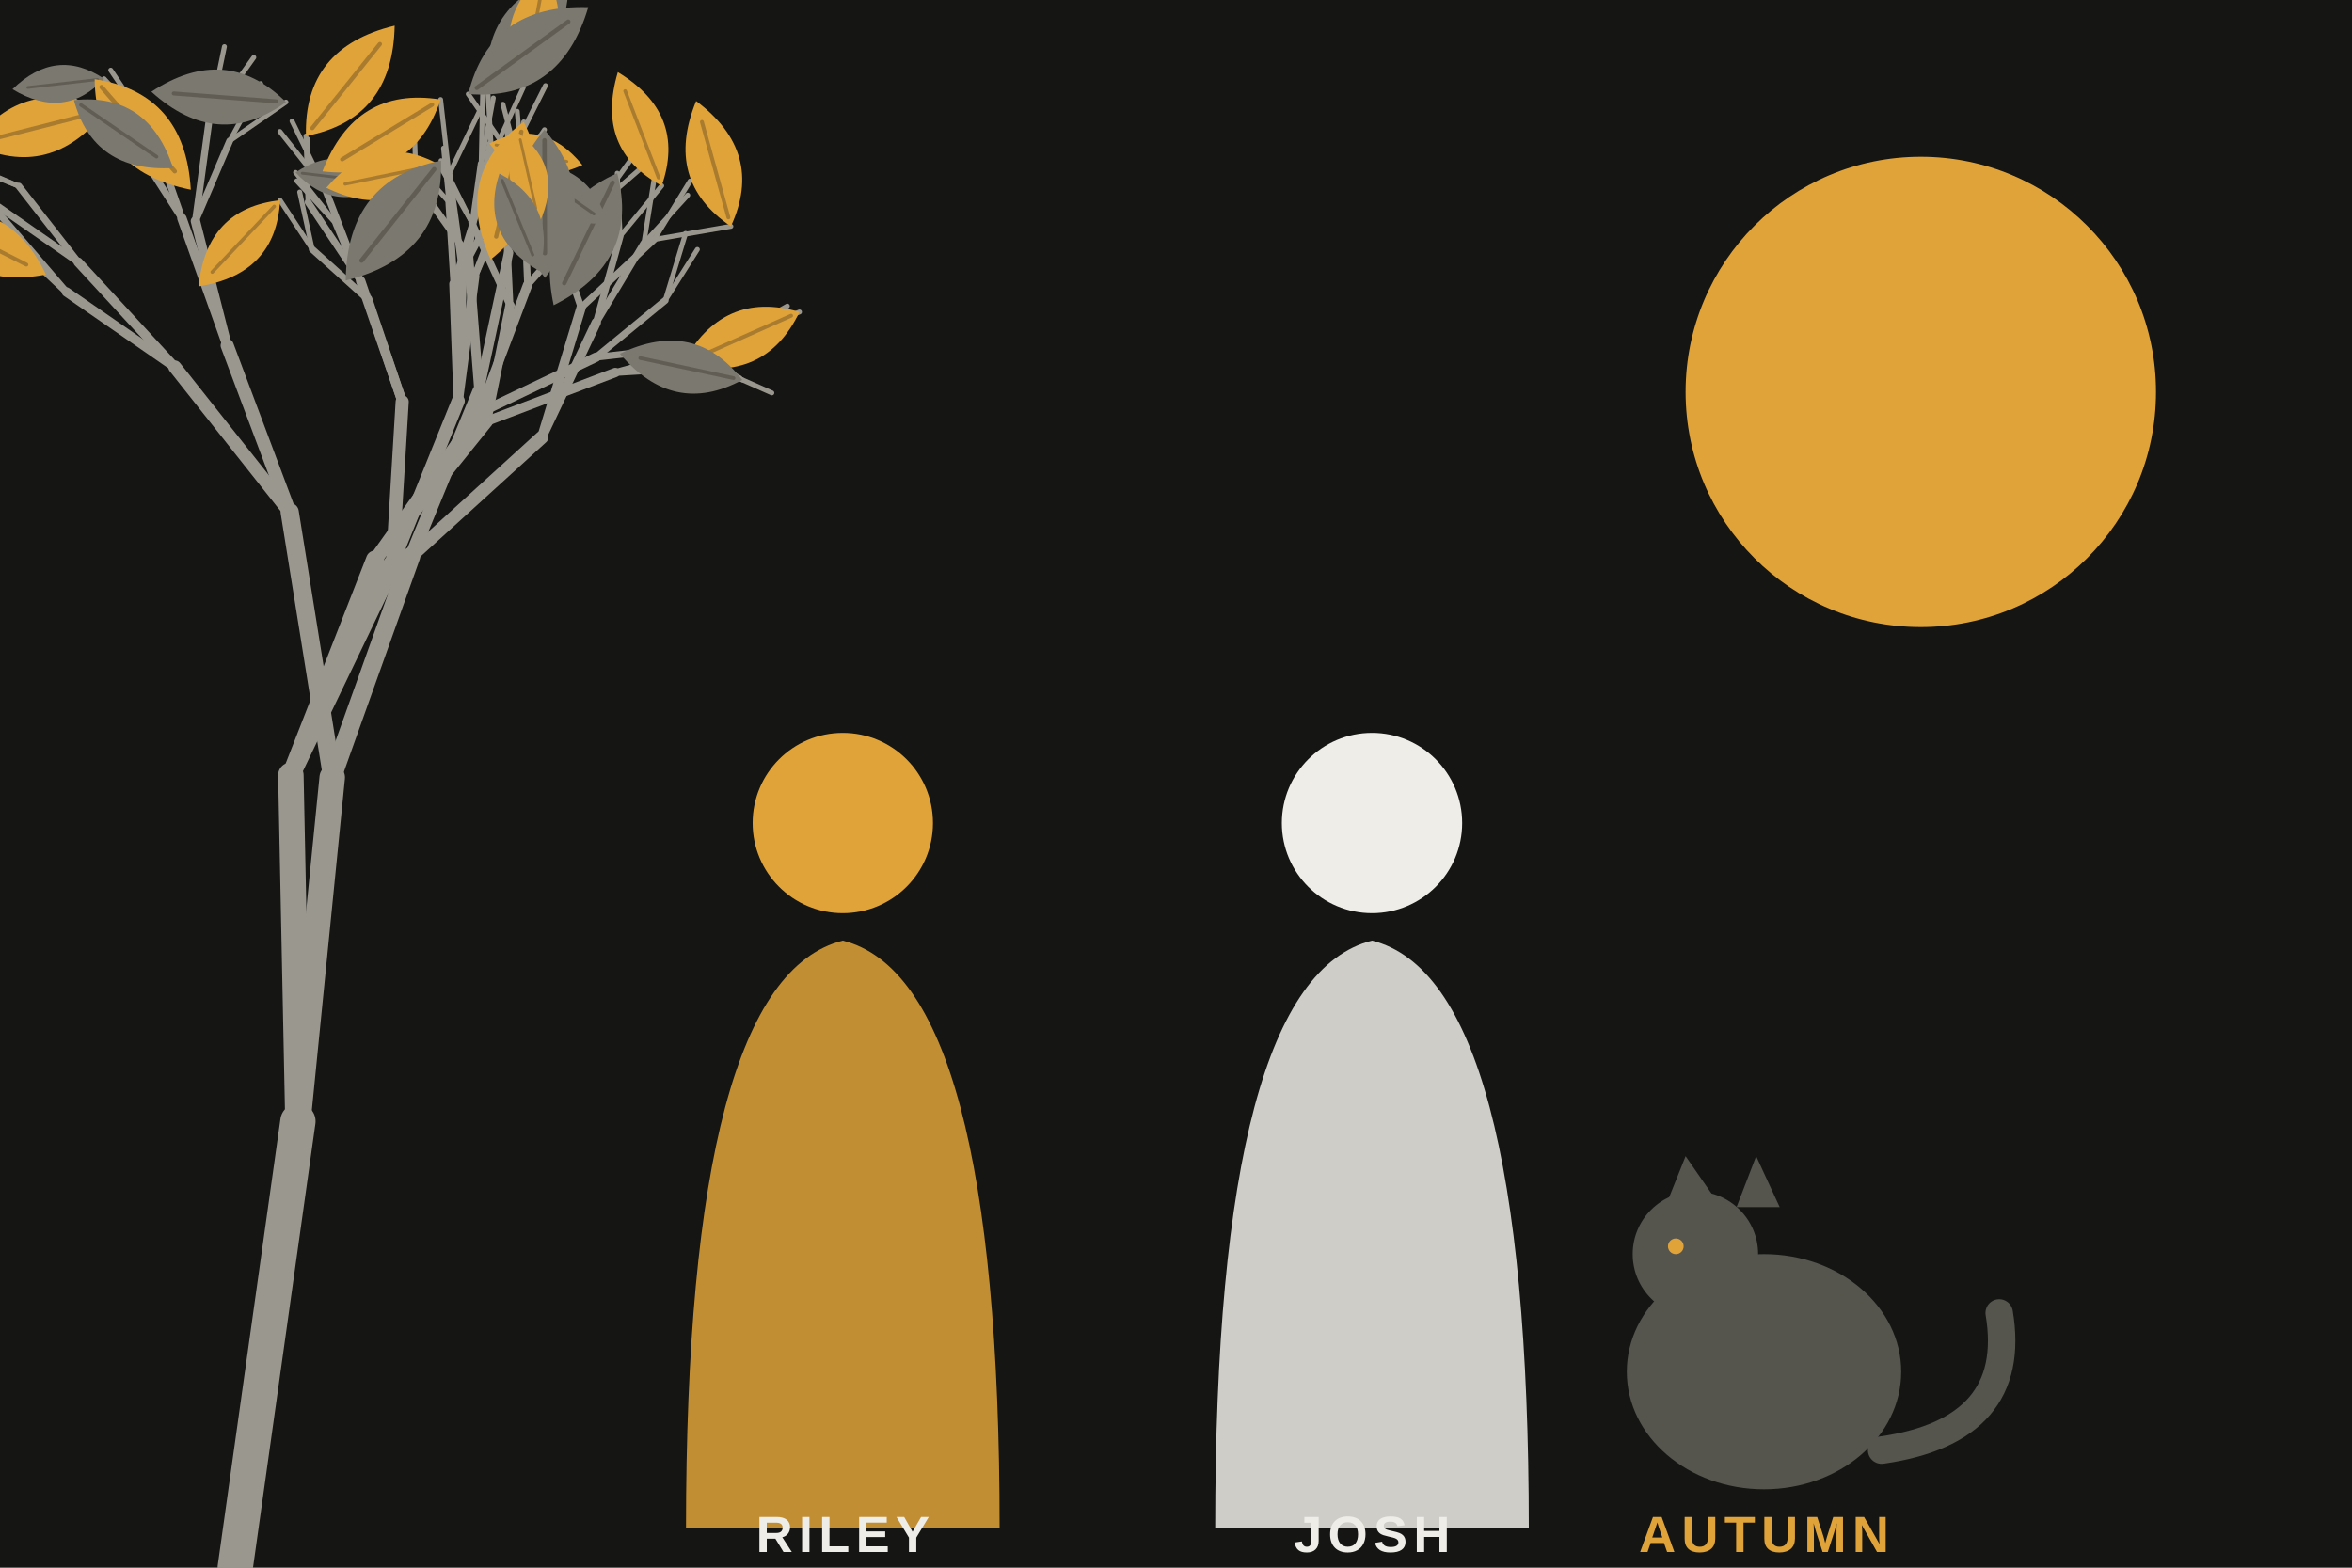
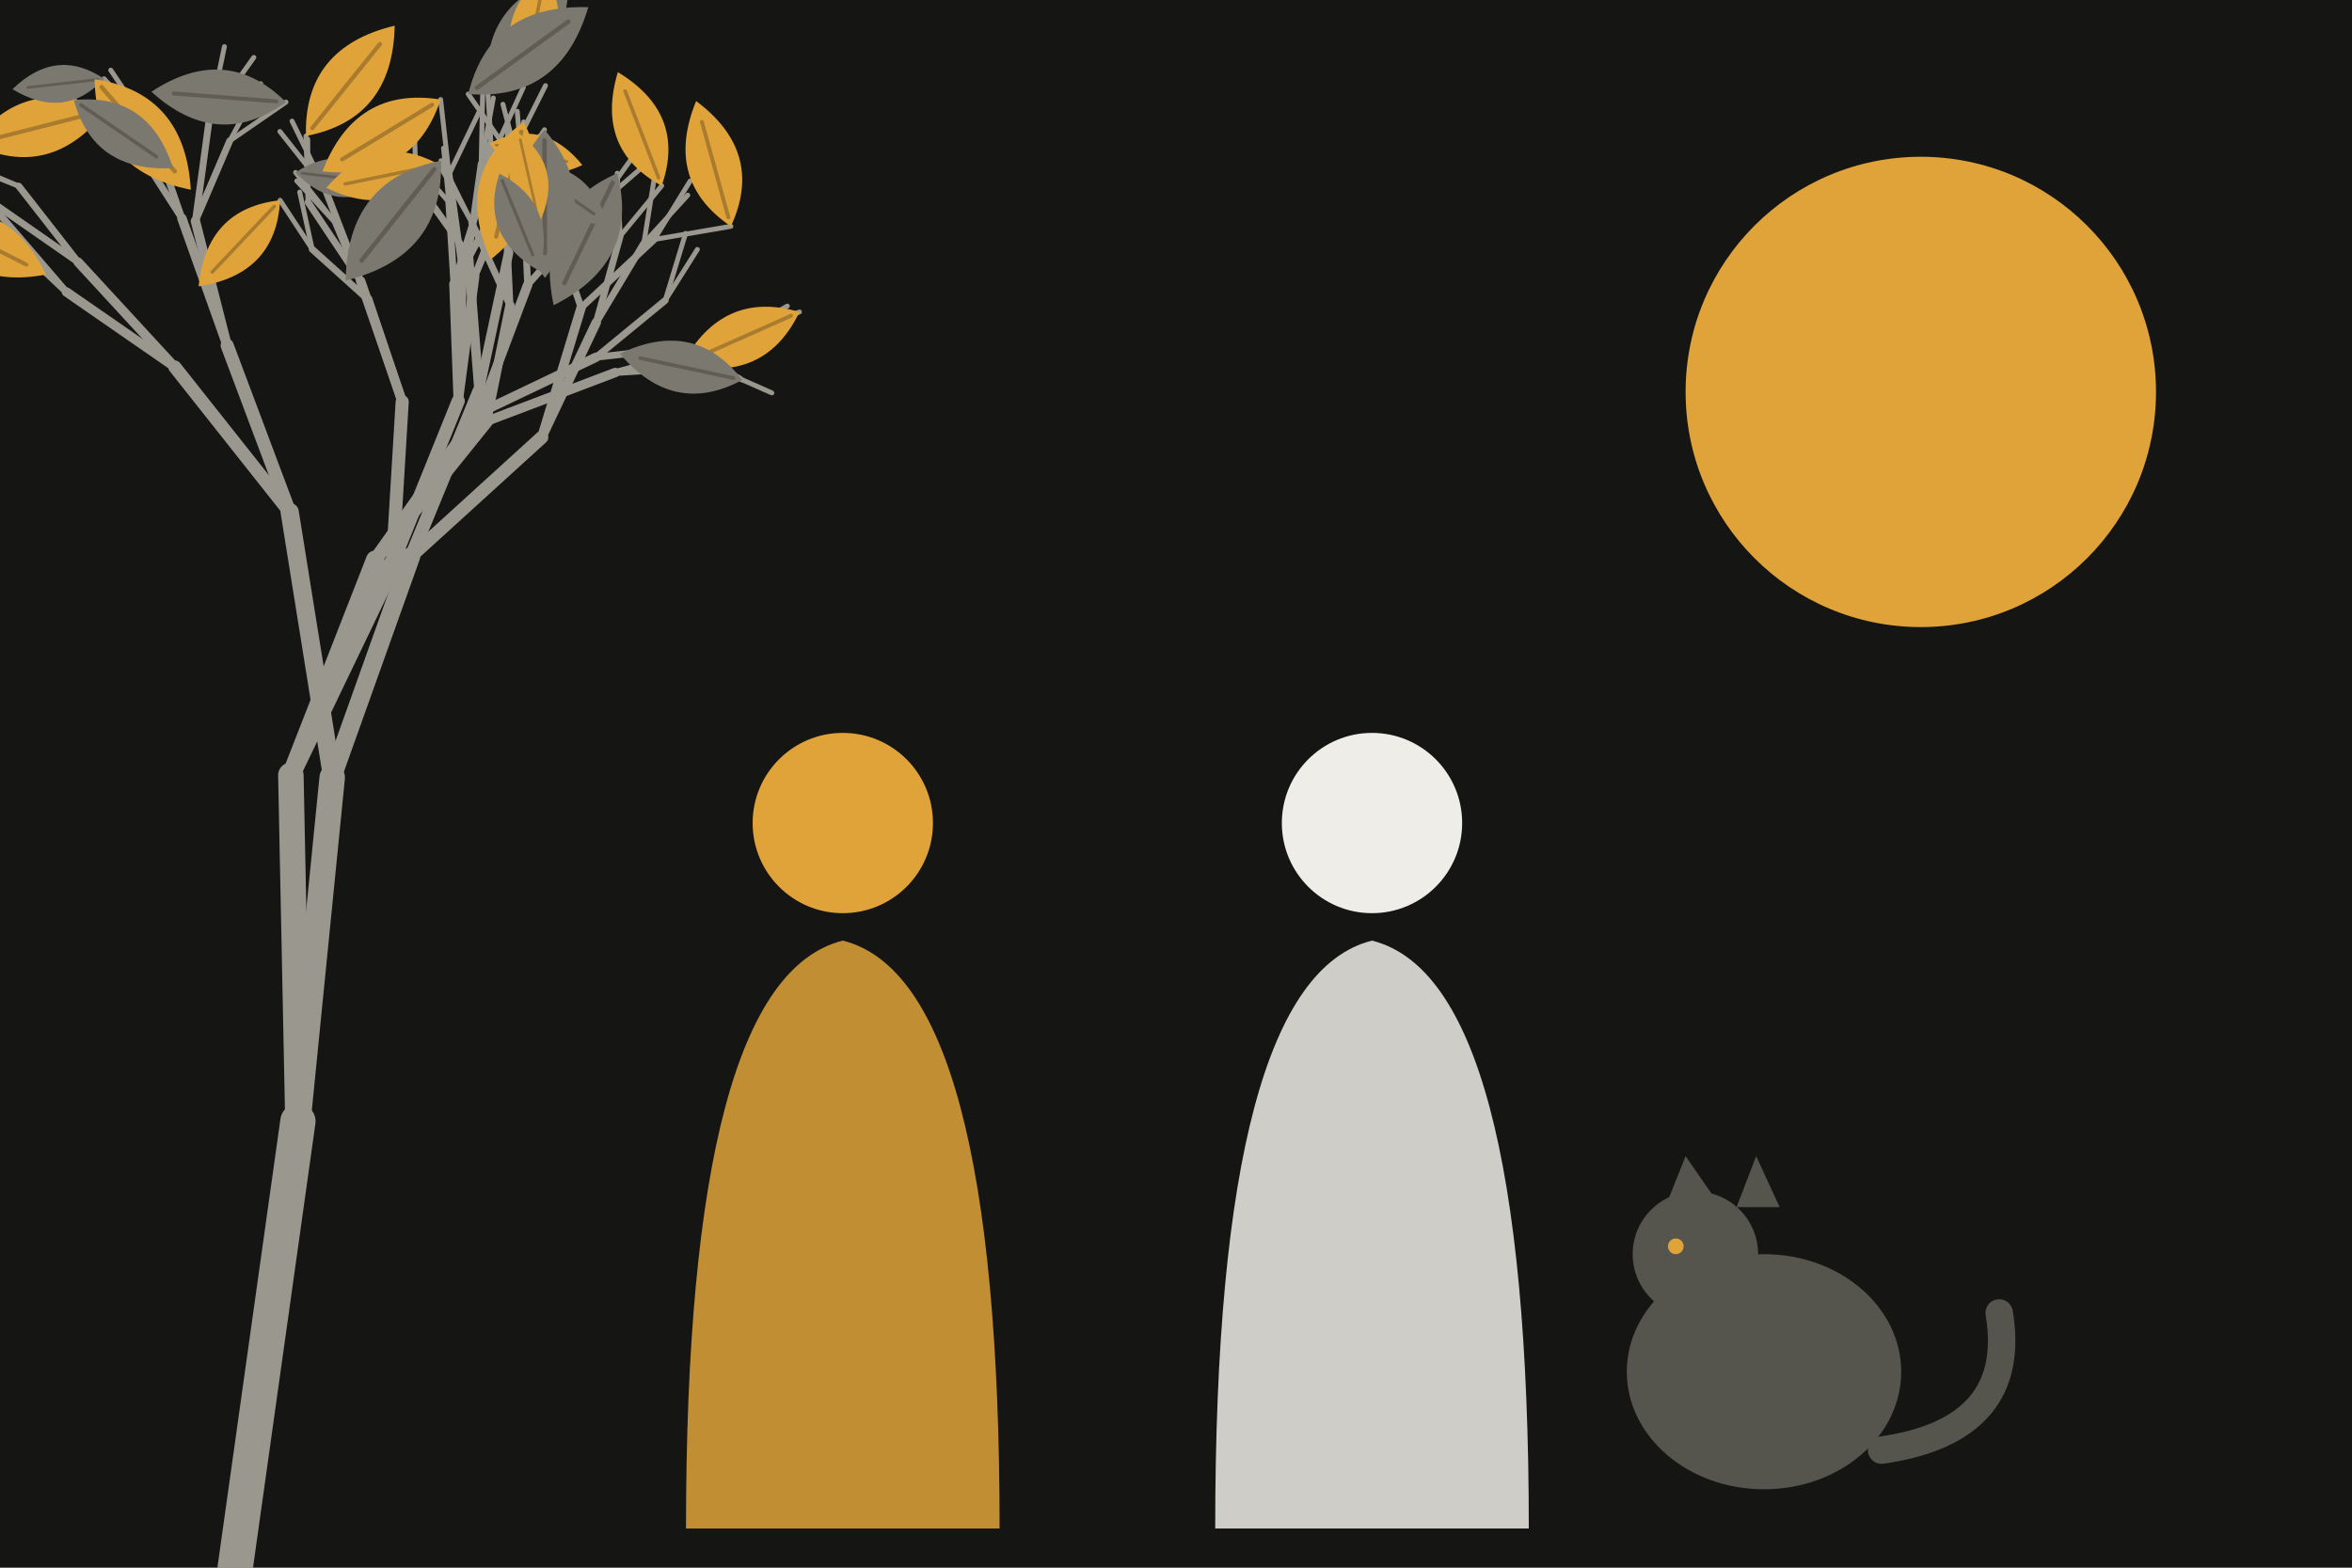
<svg xmlns="http://www.w3.org/2000/svg" viewBox="0 0 1200 800" role="img">
  <rect width="1200" height="800" fill="#151513" />
  <circle cx="980" cy="200" r="120" fill="#e0a33a" />
  <line x1="120.0" y1="800.0" x2="152.0" y2="572.2" stroke="#9a978e" stroke-width="18.0" stroke-linecap="round" />
  <line x1="152.0" y1="572.2" x2="169.5" y2="396.7" stroke="#9a978e" stroke-width="13.0" stroke-linecap="round" />
  <line x1="169.5" y1="396.7" x2="209.8" y2="283.8" stroke="#9a978e" stroke-width="9.3" stroke-linecap="round" />
  <line x1="209.8" y1="283.8" x2="244.4" y2="199.6" stroke="#9a978e" stroke-width="6.7" stroke-linecap="round" />
  <line x1="244.4" y1="199.6" x2="239.0" y2="130.3" stroke="#9a978e" stroke-width="4.8" stroke-linecap="round" />
  <line x1="239.0" y1="130.3" x2="245.5" y2="83.6" stroke="#9a978e" stroke-width="3.5" stroke-linecap="round" />
  <line x1="245.5" y1="83.6" x2="251.7" y2="50.0" stroke="#9a978e" stroke-width="2.5" stroke-linecap="round" />
  <line x1="245.5" y1="83.6" x2="246.3" y2="45.8" stroke="#9a978e" stroke-width="2.5" stroke-linecap="round" />
  <line x1="239.0" y1="130.3" x2="212.3" y2="92.8" stroke="#9a978e" stroke-width="3.5" stroke-linecap="round" />
  <line x1="212.3" y1="92.8" x2="211.2" y2="59.8" stroke="#9a978e" stroke-width="2.5" stroke-linecap="round" />
  <line x1="212.3" y1="92.8" x2="184.6" y2="75.6" stroke="#9a978e" stroke-width="2.5" stroke-linecap="round" />
  <line x1="244.4" y1="199.6" x2="259.5" y2="129.0" stroke="#9a978e" stroke-width="4.8" stroke-linecap="round" />
  <line x1="259.5" y1="129.0" x2="250.9" y2="79.8" stroke="#9a978e" stroke-width="3.5" stroke-linecap="round" />
  <line x1="250.9" y1="79.8" x2="248.7" y2="43.2" stroke="#9a978e" stroke-width="2.5" stroke-linecap="round" />
  <line x1="250.9" y1="79.8" x2="267.0" y2="44.6" stroke="#9a978e" stroke-width="2.5" stroke-linecap="round" />
  <line x1="259.5" y1="129.0" x2="260.5" y2="79.2" stroke="#9a978e" stroke-width="3.5" stroke-linecap="round" />
  <line x1="260.5" y1="79.2" x2="278.3" y2="43.7" stroke="#9a978e" stroke-width="2.5" stroke-linecap="round" />
  <line x1="260.5" y1="79.2" x2="238.9" y2="48.0" stroke="#9a978e" stroke-width="2.5" stroke-linecap="round" />
  <line x1="209.8" y1="283.8" x2="276.4" y2="223.2" stroke="#9a978e" stroke-width="6.7" stroke-linecap="round" />
  <line x1="276.4" y1="223.2" x2="304.2" y2="164.6" stroke="#9a978e" stroke-width="4.8" stroke-linecap="round" />
  <line x1="304.2" y1="164.6" x2="316.4" y2="120.5" stroke="#9a978e" stroke-width="3.5" stroke-linecap="round" />
  <line x1="316.4" y1="120.5" x2="337.6" y2="94.8" stroke="#9a978e" stroke-width="2.5" stroke-linecap="round" />
  <line x1="316.4" y1="120.5" x2="314.9" y2="88.4" stroke="#9a978e" stroke-width="2.5" stroke-linecap="round" />
  <line x1="304.2" y1="164.6" x2="328.5" y2="124.1" stroke="#9a978e" stroke-width="3.5" stroke-linecap="round" />
  <line x1="328.5" y1="124.1" x2="350.9" y2="99.6" stroke="#9a978e" stroke-width="2.5" stroke-linecap="round" />
  <line x1="328.5" y1="124.1" x2="334.2" y2="88.5" stroke="#9a978e" stroke-width="2.5" stroke-linecap="round" />
  <line x1="276.4" y1="223.2" x2="296.5" y2="157.0" stroke="#9a978e" stroke-width="4.8" stroke-linecap="round" />
  <line x1="296.5" y1="157.0" x2="333.8" y2="122.2" stroke="#9a978e" stroke-width="3.5" stroke-linecap="round" />
  <line x1="333.8" y1="122.2" x2="372.9" y2="115.5" stroke="#9a978e" stroke-width="2.5" stroke-linecap="round" />
  <line x1="333.8" y1="122.2" x2="352.1" y2="92.4" stroke="#9a978e" stroke-width="2.5" stroke-linecap="round" />
  <line x1="296.5" y1="157.0" x2="279.2" y2="106.6" stroke="#9a978e" stroke-width="3.5" stroke-linecap="round" />
  <line x1="279.2" y1="106.6" x2="259.0" y2="69.4" stroke="#9a978e" stroke-width="2.5" stroke-linecap="round" />
  <line x1="279.2" y1="106.6" x2="275.3" y2="69.5" stroke="#9a978e" stroke-width="2.5" stroke-linecap="round" />
  <line x1="169.5" y1="396.7" x2="147.8" y2="261.3" stroke="#9a978e" stroke-width="9.3" stroke-linecap="round" />
  <line x1="147.8" y1="261.3" x2="89.2" y2="187.3" stroke="#9a978e" stroke-width="6.7" stroke-linecap="round" />
  <line x1="89.2" y1="187.3" x2="39.9" y2="133.8" stroke="#9a978e" stroke-width="4.8" stroke-linecap="round" />
  <line x1="39.9" y1="133.8" x2="9.6" y2="95.0" stroke="#9a978e" stroke-width="3.5" stroke-linecap="round" />
  <line x1="9.6" y1="95.0" x2="-26.9" y2="80.6" stroke="#9a978e" stroke-width="2.5" stroke-linecap="round" />
  <line x1="9.6" y1="95.0" x2="-21.5" y2="81.7" stroke="#9a978e" stroke-width="2.5" stroke-linecap="round" />
  <line x1="39.9" y1="133.8" x2="-5.5" y2="102.2" stroke="#9a978e" stroke-width="3.5" stroke-linecap="round" />
  <line x1="-5.5" y1="102.2" x2="-24.5" y2="66.8" stroke="#9a978e" stroke-width="2.5" stroke-linecap="round" />
  <line x1="-5.5" y1="102.2" x2="-40.5" y2="78.0" stroke="#9a978e" stroke-width="2.5" stroke-linecap="round" />
  <line x1="89.2" y1="187.3" x2="33.9" y2="149.0" stroke="#9a978e" stroke-width="4.8" stroke-linecap="round" />
  <line x1="33.9" y1="149.0" x2="-2.8" y2="114.5" stroke="#9a978e" stroke-width="3.5" stroke-linecap="round" />
  <line x1="-2.8" y1="114.5" x2="-36.5" y2="109.7" stroke="#9a978e" stroke-width="2.5" stroke-linecap="round" />
  <line x1="-2.8" y1="114.5" x2="-39.7" y2="104.1" stroke="#9a978e" stroke-width="2.5" stroke-linecap="round" />
  <line x1="33.9" y1="149.0" x2="-1.0" y2="108.4" stroke="#9a978e" stroke-width="3.5" stroke-linecap="round" />
  <line x1="-1.0" y1="108.4" x2="-13.9" y2="73.5" stroke="#9a978e" stroke-width="2.5" stroke-linecap="round" />
  <line x1="-1.0" y1="108.4" x2="-15.9" y2="68.4" stroke="#9a978e" stroke-width="2.5" stroke-linecap="round" />
  <line x1="147.8" y1="261.3" x2="115.9" y2="176.3" stroke="#9a978e" stroke-width="6.7" stroke-linecap="round" />
  <line x1="115.9" y1="176.3" x2="99.7" y2="112.8" stroke="#9a978e" stroke-width="4.8" stroke-linecap="round" />
  <line x1="99.7" y1="112.8" x2="117.2" y2="71.9" stroke="#9a978e" stroke-width="3.5" stroke-linecap="round" />
  <line x1="117.2" y1="71.9" x2="133.0" y2="42.7" stroke="#9a978e" stroke-width="2.5" stroke-linecap="round" />
  <line x1="117.2" y1="71.9" x2="145.9" y2="52.1" stroke="#9a978e" stroke-width="2.5" stroke-linecap="round" />
  <line x1="99.7" y1="112.8" x2="106.7" y2="61.3" stroke="#9a978e" stroke-width="3.5" stroke-linecap="round" />
  <line x1="106.7" y1="61.3" x2="129.5" y2="29.3" stroke="#9a978e" stroke-width="2.5" stroke-linecap="round" />
  <line x1="106.7" y1="61.3" x2="114.5" y2="23.8" stroke="#9a978e" stroke-width="2.5" stroke-linecap="round" />
  <line x1="115.9" y1="176.3" x2="92.8" y2="111.4" stroke="#9a978e" stroke-width="4.8" stroke-linecap="round" />
  <line x1="92.8" y1="111.4" x2="77.1" y2="66.4" stroke="#9a978e" stroke-width="3.5" stroke-linecap="round" />
  <line x1="77.1" y1="66.4" x2="53.1" y2="40.2" stroke="#9a978e" stroke-width="2.5" stroke-linecap="round" />
  <line x1="77.1" y1="66.4" x2="56.5" y2="35.8" stroke="#9a978e" stroke-width="2.5" stroke-linecap="round" />
  <line x1="92.8" y1="111.4" x2="66.3" y2="70.2" stroke="#9a978e" stroke-width="3.5" stroke-linecap="round" />
  <line x1="66.3" y1="70.2" x2="48.3" y2="40.4" stroke="#9a978e" stroke-width="2.5" stroke-linecap="round" />
  <line x1="66.3" y1="70.2" x2="37.7" y2="51.1" stroke="#9a978e" stroke-width="2.5" stroke-linecap="round" />
  <line x1="152.0" y1="572.2" x2="148.4" y2="395.6" stroke="#9a978e" stroke-width="13.0" stroke-linecap="round" />
  <line x1="148.4" y1="395.6" x2="200.2" y2="287.8" stroke="#9a978e" stroke-width="9.3" stroke-linecap="round" />
  <line x1="200.2" y1="287.8" x2="205.2" y2="205.0" stroke="#9a978e" stroke-width="6.7" stroke-linecap="round" />
  <line x1="205.2" y1="205.0" x2="184.0" y2="143.4" stroke="#9a978e" stroke-width="4.8" stroke-linecap="round" />
  <line x1="184.0" y1="143.4" x2="157.2" y2="103.2" stroke="#9a978e" stroke-width="3.5" stroke-linecap="round" />
  <line x1="157.2" y1="103.2" x2="156.1" y2="69.4" stroke="#9a978e" stroke-width="2.5" stroke-linecap="round" />
  <line x1="157.2" y1="103.2" x2="157.0" y2="71.0" stroke="#9a978e" stroke-width="2.5" stroke-linecap="round" />
  <line x1="184.0" y1="143.4" x2="165.8" y2="96.2" stroke="#9a978e" stroke-width="3.5" stroke-linecap="round" />
  <line x1="165.8" y1="96.2" x2="142.8" y2="67.1" stroke="#9a978e" stroke-width="2.5" stroke-linecap="round" />
  <line x1="165.8" y1="96.2" x2="149.0" y2="61.8" stroke="#9a978e" stroke-width="2.5" stroke-linecap="round" />
  <line x1="205.2" y1="205.0" x2="187.6" y2="152.7" stroke="#9a978e" stroke-width="4.8" stroke-linecap="round" />
  <line x1="187.6" y1="152.7" x2="171.4" y2="114.1" stroke="#9a978e" stroke-width="3.5" stroke-linecap="round" />
  <line x1="171.4" y1="114.1" x2="151.4" y2="92.3" stroke="#9a978e" stroke-width="2.5" stroke-linecap="round" />
  <line x1="171.4" y1="114.1" x2="150.8" y2="88.0" stroke="#9a978e" stroke-width="2.5" stroke-linecap="round" />
  <line x1="187.6" y1="152.7" x2="159.3" y2="127.2" stroke="#9a978e" stroke-width="3.5" stroke-linecap="round" />
  <line x1="159.3" y1="127.2" x2="152.9" y2="98.0" stroke="#9a978e" stroke-width="2.5" stroke-linecap="round" />
  <line x1="159.3" y1="127.2" x2="142.9" y2="102.2" stroke="#9a978e" stroke-width="2.5" stroke-linecap="round" />
  <line x1="200.2" y1="287.8" x2="233.8" y2="204.6" stroke="#9a978e" stroke-width="6.7" stroke-linecap="round" />
  <line x1="233.8" y1="204.6" x2="231.6" y2="144.9" stroke="#9a978e" stroke-width="4.8" stroke-linecap="round" />
  <line x1="231.6" y1="144.9" x2="229.0" y2="103.1" stroke="#9a978e" stroke-width="3.5" stroke-linecap="round" />
  <line x1="229.0" y1="103.1" x2="226.3" y2="75.6" stroke="#9a978e" stroke-width="2.5" stroke-linecap="round" />
  <line x1="229.0" y1="103.1" x2="209.2" y2="80.7" stroke="#9a978e" stroke-width="2.5" stroke-linecap="round" />
  <line x1="231.6" y1="144.9" x2="244.1" y2="104.9" stroke="#9a978e" stroke-width="3.5" stroke-linecap="round" />
  <line x1="244.1" y1="104.9" x2="267.4" y2="84.4" stroke="#9a978e" stroke-width="2.5" stroke-linecap="round" />
  <line x1="244.1" y1="104.9" x2="249.7" y2="73.2" stroke="#9a978e" stroke-width="2.5" stroke-linecap="round" />
  <line x1="233.8" y1="204.6" x2="235.9" y2="137.7" stroke="#9a978e" stroke-width="4.8" stroke-linecap="round" />
  <line x1="235.9" y1="137.7" x2="259.0" y2="94.3" stroke="#9a978e" stroke-width="3.5" stroke-linecap="round" />
  <line x1="259.0" y1="94.3" x2="267.2" y2="62.2" stroke="#9a978e" stroke-width="2.5" stroke-linecap="round" />
  <line x1="259.0" y1="94.3" x2="277.8" y2="66.2" stroke="#9a978e" stroke-width="2.5" stroke-linecap="round" />
  <line x1="235.9" y1="137.7" x2="229.1" y2="89.0" stroke="#9a978e" stroke-width="3.5" stroke-linecap="round" />
  <line x1="229.1" y1="89.0" x2="245.2" y2="55.5" stroke="#9a978e" stroke-width="2.5" stroke-linecap="round" />
  <line x1="229.1" y1="89.0" x2="224.8" y2="50.8" stroke="#9a978e" stroke-width="2.5" stroke-linecap="round" />
  <line x1="233.8" y1="204.6" x2="242.2" y2="141.0" stroke="#9a978e" stroke-width="4.8" stroke-linecap="round" />
  <line x1="242.2" y1="141.0" x2="259.1" y2="96.8" stroke="#9a978e" stroke-width="3.5" stroke-linecap="round" />
  <line x1="259.1" y1="96.8" x2="258.9" y2="62.8" stroke="#9a978e" stroke-width="2.5" stroke-linecap="round" />
  <line x1="259.1" y1="96.8" x2="282.5" y2="73.8" stroke="#9a978e" stroke-width="2.5" stroke-linecap="round" />
  <line x1="242.2" y1="141.0" x2="259.0" y2="101.6" stroke="#9a978e" stroke-width="3.5" stroke-linecap="round" />
  <line x1="259.0" y1="101.6" x2="286.3" y2="84.3" stroke="#9a978e" stroke-width="2.5" stroke-linecap="round" />
  <line x1="259.0" y1="101.6" x2="264.7" y2="68.0" stroke="#9a978e" stroke-width="2.5" stroke-linecap="round" />
  <line x1="148.4" y1="395.6" x2="191.4" y2="285.6" stroke="#9a978e" stroke-width="9.3" stroke-linecap="round" />
  <line x1="191.4" y1="285.6" x2="248.2" y2="215.0" stroke="#9a978e" stroke-width="6.7" stroke-linecap="round" />
  <line x1="248.2" y1="215.0" x2="260.2" y2="155.9" stroke="#9a978e" stroke-width="4.8" stroke-linecap="round" />
  <line x1="260.2" y1="155.9" x2="258.3" y2="115.7" stroke="#9a978e" stroke-width="3.5" stroke-linecap="round" />
  <line x1="258.3" y1="115.7" x2="253.3" y2="86.5" stroke="#9a978e" stroke-width="2.5" stroke-linecap="round" />
  <line x1="258.3" y1="115.7" x2="254.8" y2="88.6" stroke="#9a978e" stroke-width="2.5" stroke-linecap="round" />
  <line x1="260.2" y1="155.9" x2="240.7" y2="113.5" stroke="#9a978e" stroke-width="3.5" stroke-linecap="round" />
  <line x1="240.7" y1="113.5" x2="224.1" y2="84.0" stroke="#9a978e" stroke-width="2.5" stroke-linecap="round" />
  <line x1="240.7" y1="113.5" x2="225.0" y2="82.0" stroke="#9a978e" stroke-width="2.5" stroke-linecap="round" />
  <line x1="248.2" y1="215.0" x2="313.9" y2="190.1" stroke="#9a978e" stroke-width="4.8" stroke-linecap="round" />
  <line x1="313.9" y1="190.1" x2="363.5" y2="187.1" stroke="#9a978e" stroke-width="3.5" stroke-linecap="round" />
  <line x1="363.5" y1="187.1" x2="392.8" y2="171.1" stroke="#9a978e" stroke-width="2.5" stroke-linecap="round" />
  <line x1="363.5" y1="187.1" x2="393.8" y2="200.5" stroke="#9a978e" stroke-width="2.5" stroke-linecap="round" />
  <line x1="313.9" y1="190.1" x2="367.2" y2="175.4" stroke="#9a978e" stroke-width="3.5" stroke-linecap="round" />
  <line x1="367.2" y1="175.4" x2="401.7" y2="156.2" stroke="#9a978e" stroke-width="2.5" stroke-linecap="round" />
  <line x1="367.2" y1="175.4" x2="407.9" y2="159.2" stroke="#9a978e" stroke-width="2.5" stroke-linecap="round" />
  <line x1="191.4" y1="285.6" x2="244.6" y2="210.7" stroke="#9a978e" stroke-width="6.7" stroke-linecap="round" />
  <line x1="244.6" y1="210.7" x2="304.1" y2="182.3" stroke="#9a978e" stroke-width="4.8" stroke-linecap="round" />
  <line x1="304.1" y1="182.3" x2="348.5" y2="177.3" stroke="#9a978e" stroke-width="3.5" stroke-linecap="round" />
  <line x1="348.5" y1="177.3" x2="378.7" y2="193.9" stroke="#9a978e" stroke-width="2.5" stroke-linecap="round" />
  <line x1="348.5" y1="177.3" x2="377.4" y2="192.8" stroke="#9a978e" stroke-width="2.5" stroke-linecap="round" />
  <line x1="304.1" y1="182.3" x2="339.4" y2="153.3" stroke="#9a978e" stroke-width="3.5" stroke-linecap="round" />
  <line x1="339.4" y1="153.3" x2="355.8" y2="127.3" stroke="#9a978e" stroke-width="2.5" stroke-linecap="round" />
  <line x1="339.4" y1="153.3" x2="349.8" y2="119.1" stroke="#9a978e" stroke-width="2.5" stroke-linecap="round" />
  <line x1="244.6" y1="210.7" x2="269.2" y2="145.4" stroke="#9a978e" stroke-width="4.8" stroke-linecap="round" />
  <line x1="269.2" y1="145.4" x2="267.0" y2="93.2" stroke="#9a978e" stroke-width="3.5" stroke-linecap="round" />
  <line x1="267.0" y1="93.2" x2="263.9" y2="56.8" stroke="#9a978e" stroke-width="2.5" stroke-linecap="round" />
  <line x1="267.0" y1="93.2" x2="256.6" y2="53.2" stroke="#9a978e" stroke-width="2.5" stroke-linecap="round" />
  <line x1="269.2" y1="145.4" x2="305.1" y2="104.9" stroke="#9a978e" stroke-width="3.5" stroke-linecap="round" />
  <line x1="305.1" y1="104.9" x2="336.8" y2="77.4" stroke="#9a978e" stroke-width="2.5" stroke-linecap="round" />
  <line x1="305.1" y1="104.9" x2="326.2" y2="75.4" stroke="#9a978e" stroke-width="2.5" stroke-linecap="round" />
  <g transform="translate(248.7 43.2) rotate(306.5) scale(0.83)">
    <path d="M0 0 Q40 -34 84 0 Q40 34 0 0Z" fill="#7a786f" />
    <path d="M6 0 L70 0" stroke="#2a1f16" stroke-opacity=".3" stroke-width="2.5" fill="none" stroke-linecap="round" />
  </g>
  <g transform="translate(267.0 44.6) rotate(280.7) scale(0.72)">
    <path d="M0 0 Q40 -34 84 0 Q40 34 0 0Z" fill="#e0a33a" />
    <path d="M6 0 L70 0" stroke="#2a1f16" stroke-opacity=".3" stroke-width="2.5" fill="none" stroke-linecap="round" />
  </g>
  <g transform="translate(238.9 48.0) rotate(324.1) scale(0.90)">
    <path d="M0 0 Q40 -34 84 0 Q40 34 0 0Z" fill="#7a786f" />
    <path d="M6 0 L70 0" stroke="#2a1f16" stroke-opacity=".3" stroke-width="2.5" fill="none" stroke-linecap="round" />
  </g>
  <g transform="translate(337.6 94.8) rotate(248.9) scale(0.74)">
    <path d="M0 0 Q40 -34 84 0 Q40 34 0 0Z" fill="#e0a33a" />
    <path d="M6 0 L70 0" stroke="#2a1f16" stroke-opacity=".3" stroke-width="2.5" fill="none" stroke-linecap="round" />
  </g>
  <g transform="translate(314.9 88.4) rotate(115.7) scale(0.89)">
    <path d="M0 0 Q40 -34 84 0 Q40 34 0 0Z" fill="#7a786f" />
    <path d="M6 0 L70 0" stroke="#2a1f16" stroke-opacity=".3" stroke-width="2.5" fill="none" stroke-linecap="round" />
  </g>
  <g transform="translate(372.9 115.5) rotate(254.5) scale(0.79)">
    <path d="M0 0 Q40 -34 84 0 Q40 34 0 0Z" fill="#e0a33a" />
    <path d="M6 0 L70 0" stroke="#2a1f16" stroke-opacity=".3" stroke-width="2.5" fill="none" stroke-linecap="round" />
  </g>
  <g transform="translate(-26.9 80.6) rotate(196.2) scale(0.86)">
    <path d="M0 0 Q40 -34 84 0 Q40 34 0 0Z" fill="#7a786f" />
    <path d="M6 0 L70 0" stroke="#2a1f16" stroke-opacity=".3" stroke-width="2.5" fill="none" stroke-linecap="round" />
  </g>
  <g transform="translate(-36.5 109.7) rotate(26.9) scale(0.80)">
    <path d="M0 0 Q40 -34 84 0 Q40 34 0 0Z" fill="#e0a33a" />
    <path d="M6 0 L70 0" stroke="#2a1f16" stroke-opacity=".3" stroke-width="2.5" fill="none" stroke-linecap="round" />
  </g>
  <g transform="translate(-13.9 73.5) rotate(345.7) scale(0.84)">
    <path d="M0 0 Q40 -34 84 0 Q40 34 0 0Z" fill="#e0a33a" />
    <path d="M6 0 L70 0" stroke="#2a1f16" stroke-opacity=".3" stroke-width="2.5" fill="none" stroke-linecap="round" />
  </g>
  <g transform="translate(145.9 52.1) rotate(184.4) scale(0.82)">
    <path d="M0 0 Q40 -34 84 0 Q40 34 0 0Z" fill="#7a786f" />
    <path d="M6 0 L70 0" stroke="#2a1f16" stroke-opacity=".3" stroke-width="2.5" fill="none" stroke-linecap="round" />
  </g>
  <g transform="translate(53.1 40.2) rotate(173.5) scale(0.56)">
    <path d="M0 0 Q40 -34 84 0 Q40 34 0 0Z" fill="#7a786f" />
    <path d="M6 0 L70 0" stroke="#2a1f16" stroke-opacity=".3" stroke-width="2.5" fill="none" stroke-linecap="round" />
  </g>
  <g transform="translate(48.3 40.4) rotate(49.0) scale(0.89)">
    <path d="M0 0 Q40 -34 84 0 Q40 34 0 0Z" fill="#e0a33a" />
    <path d="M6 0 L70 0" stroke="#2a1f16" stroke-opacity=".3" stroke-width="2.5" fill="none" stroke-linecap="round" />
  </g>
  <g transform="translate(37.7 51.1) rotate(34.4) scale(0.73)">
    <path d="M0 0 Q40 -34 84 0 Q40 34 0 0Z" fill="#7a786f" />
    <path d="M6 0 L70 0" stroke="#2a1f16" stroke-opacity=".3" stroke-width="2.5" fill="none" stroke-linecap="round" />
  </g>
  <g transform="translate(156.1 69.4) rotate(308.8) scale(0.86)">
    <path d="M0 0 Q40 -34 84 0 Q40 34 0 0Z" fill="#e0a33a" />
    <path d="M6 0 L70 0" stroke="#2a1f16" stroke-opacity=".3" stroke-width="2.5" fill="none" stroke-linecap="round" />
  </g>
  <g transform="translate(150.8 88.0) rotate(6.8) scale(0.57)">
    <path d="M0 0 Q40 -34 84 0 Q40 34 0 0Z" fill="#7a786f" />
    <path d="M6 0 L70 0" stroke="#2a1f16" stroke-opacity=".3" stroke-width="2.5" fill="none" stroke-linecap="round" />
  </g>
  <g transform="translate(142.9 102.2) rotate(133.4) scale(0.72)">
    <path d="M0 0 Q40 -34 84 0 Q40 34 0 0Z" fill="#e0a33a" />
    <path d="M6 0 L70 0" stroke="#2a1f16" stroke-opacity=".3" stroke-width="2.5" fill="none" stroke-linecap="round" />
  </g>
  <g transform="translate(267.4 84.4) rotate(34.8) scale(0.62)">
    <path d="M0 0 Q40 -34 84 0 Q40 34 0 0Z" fill="#7a786f" />
    <path d="M6 0 L70 0" stroke="#2a1f16" stroke-opacity=".3" stroke-width="2.5" fill="none" stroke-linecap="round" />
  </g>
  <g transform="translate(249.7 73.2) rotate(13.1) scale(0.58)">
    <path d="M0 0 Q40 -34 84 0 Q40 34 0 0Z" fill="#e0a33a" />
    <path d="M6 0 L70 0" stroke="#2a1f16" stroke-opacity=".3" stroke-width="2.5" fill="none" stroke-linecap="round" />
  </g>
  <g transform="translate(267.2 62.2) rotate(103.5) scale(0.86)">
    <path d="M0 0 Q40 -34 84 0 Q40 34 0 0Z" fill="#e0a33a" />
    <path d="M6 0 L70 0" stroke="#2a1f16" stroke-opacity=".3" stroke-width="2.5" fill="none" stroke-linecap="round" />
  </g>
  <g transform="translate(277.8 66.2) rotate(89.8) scale(0.90)">
    <path d="M0 0 Q40 -34 84 0 Q40 34 0 0Z" fill="#7a786f" />
    <path d="M6 0 L70 0" stroke="#2a1f16" stroke-opacity=".3" stroke-width="2.5" fill="none" stroke-linecap="round" />
  </g>
  <g transform="translate(224.8 50.8) rotate(148.7) scale(0.84)">
    <path d="M0 0 Q40 -34 84 0 Q40 34 0 0Z" fill="#e0a33a" />
    <path d="M6 0 L70 0" stroke="#2a1f16" stroke-opacity=".3" stroke-width="2.5" fill="none" stroke-linecap="round" />
  </g>
  <g transform="translate(264.7 68.0) rotate(77.2) scale(0.56)">
    <path d="M0 0 Q40 -34 84 0 Q40 34 0 0Z" fill="#e0a33a" />
    <path d="M6 0 L70 0" stroke="#2a1f16" stroke-opacity=".3" stroke-width="2.5" fill="none" stroke-linecap="round" />
  </g>
  <g transform="translate(254.8 88.6) rotate(67.7) scale(0.64)">
    <path d="M0 0 Q40 -34 84 0 Q40 34 0 0Z" fill="#7a786f" />
    <path d="M6 0 L70 0" stroke="#2a1f16" stroke-opacity=".3" stroke-width="2.5" fill="none" stroke-linecap="round" />
  </g>
  <g transform="translate(224.1 84.0) rotate(168.4) scale(0.70)">
    <path d="M0 0 Q40 -34 84 0 Q40 34 0 0Z" fill="#e0a33a" />
    <path d="M6 0 L70 0" stroke="#2a1f16" stroke-opacity=".3" stroke-width="2.5" fill="none" stroke-linecap="round" />
  </g>
  <g transform="translate(225.0 82.0) rotate(128.5) scale(0.93)">
    <path d="M0 0 Q40 -34 84 0 Q40 34 0 0Z" fill="#7a786f" />
    <path d="M6 0 L70 0" stroke="#2a1f16" stroke-opacity=".3" stroke-width="2.5" fill="none" stroke-linecap="round" />
  </g>
  <g transform="translate(407.9 159.2) rotate(156.0) scale(0.78)">
    <path d="M0 0 Q40 -34 84 0 Q40 34 0 0Z" fill="#e0a33a" />
    <path d="M6 0 L70 0" stroke="#2a1f16" stroke-opacity=".3" stroke-width="2.5" fill="none" stroke-linecap="round" />
  </g>
  <g transform="translate(378.7 193.9) rotate(192.1) scale(0.76)">
    <path d="M0 0 Q40 -34 84 0 Q40 34 0 0Z" fill="#7a786f" />
    <path d="M6 0 L70 0" stroke="#2a1f16" stroke-opacity=".3" stroke-width="2.5" fill="none" stroke-linecap="round" />
  </g>
  <circle cx="430" cy="420" r="46" fill="#e0a33a" />
  <path d="M350 780 Q350 500 430 480 Q510 500 510 780Z" fill="#e0a33a" fill-opacity=".85" />
  <circle cx="700" cy="420" r="46" fill="#efede7" />
  <path d="M620 780 Q620 500 700 480 Q780 500 780 780Z" fill="#efede7" fill-opacity=".85" />
  <ellipse cx="900" cy="700" rx="70" ry="60" fill="#55554e" />
  <circle cx="865" cy="640" r="32" fill="#55554e" />
  <path d="M848 620 L860 590 L878 616Z" fill="#55554e" />
  <path d="M886 616 L896 590 L908 616Z" fill="#55554e" />
  <path d="M960 740 Q1030 730 1020 670" fill="none" stroke="#55554e" stroke-width="14" stroke-linecap="round" />
  <circle cx="855" cy="636" r="4" fill="#e0a33a" />
-   <text x="430" y="792" text-anchor="middle" font-family="Archivo, Arial, sans-serif" font-weight="800" font-size="26" letter-spacing="3" fill="#efede7">RILEY</text>
-   <text x="700" y="792" text-anchor="middle" font-family="Archivo, Arial, sans-serif" font-weight="800" font-size="26" letter-spacing="3" fill="#efede7">JOSH</text>
-   <text x="900" y="792" text-anchor="middle" font-family="Archivo, Arial, sans-serif" font-weight="800" font-size="26" letter-spacing="3" fill="#e0a33a">AUTUMN</text>
</svg>
